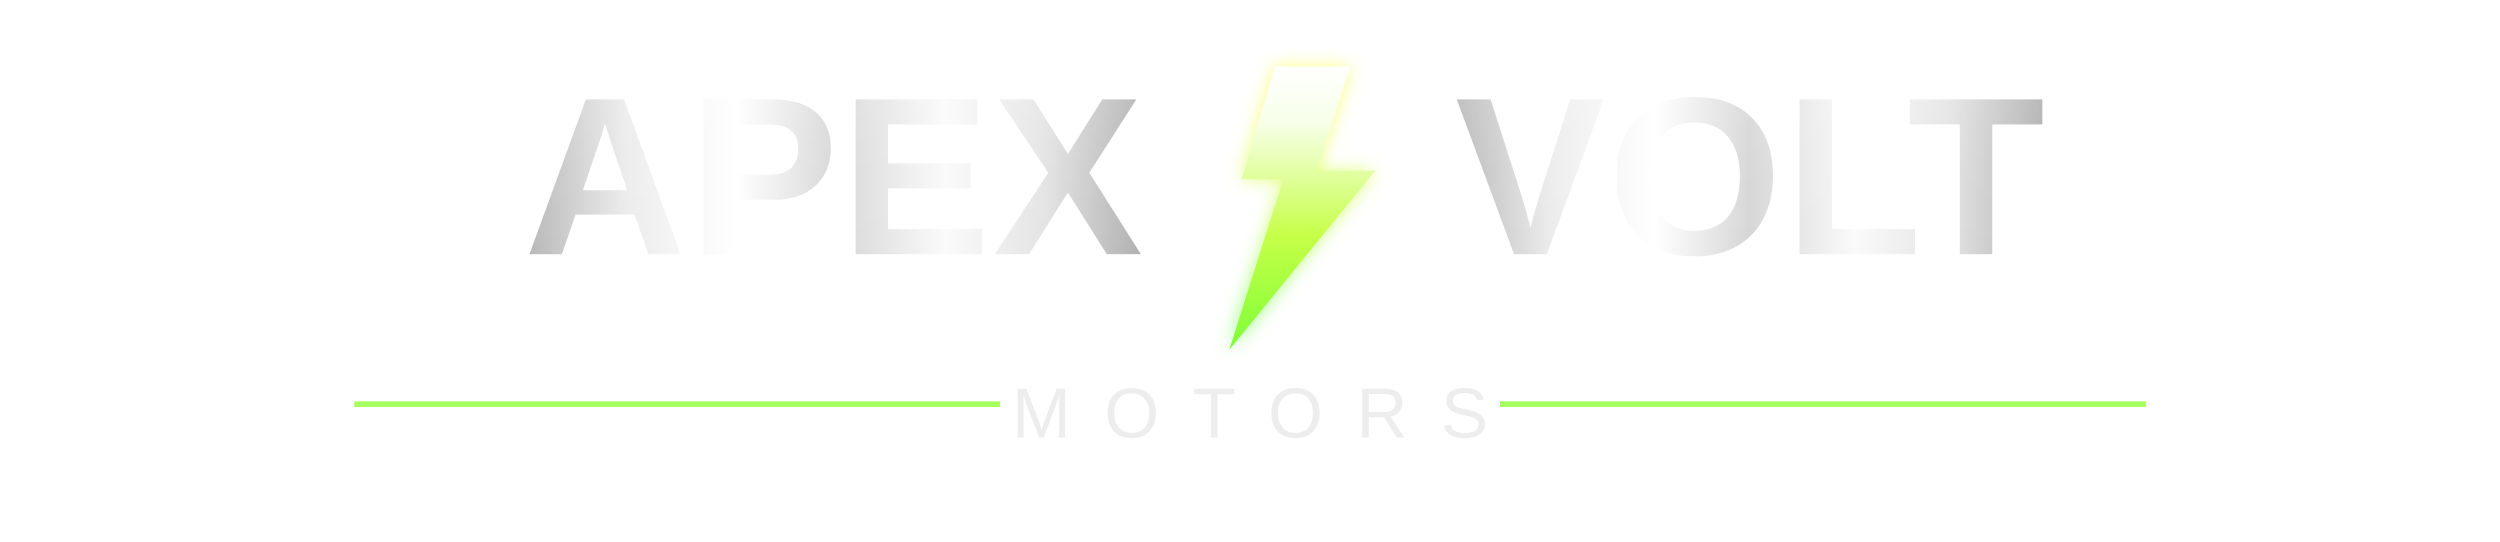
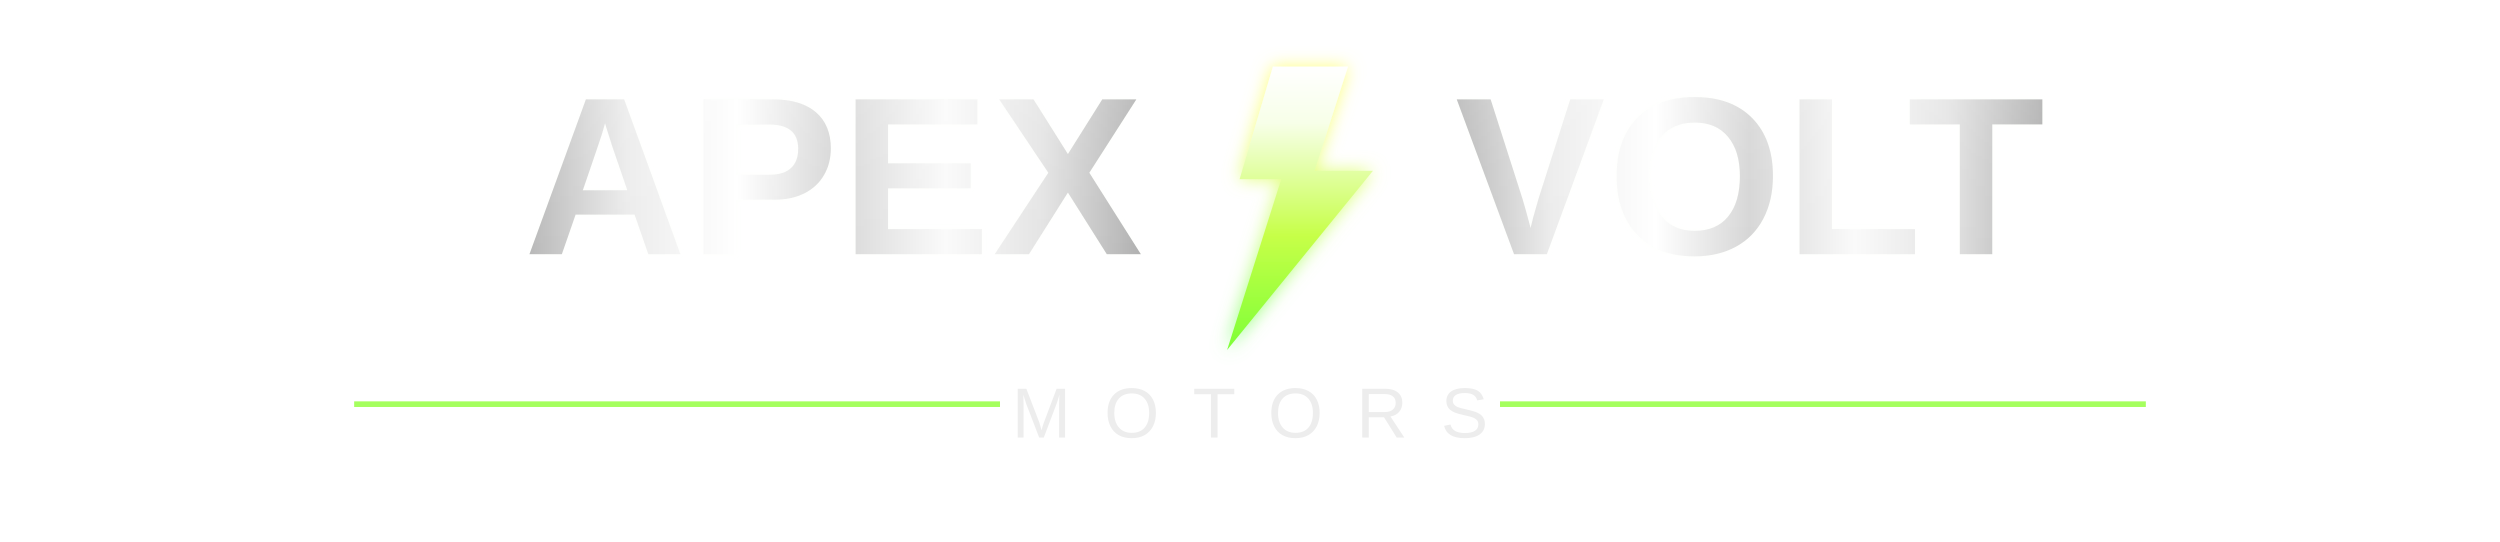
<svg xmlns="http://www.w3.org/2000/svg" width="1200" height="260" viewBox="0 0 1200 260">
  <defs>
    <linearGradient id="chromeMain" x1="0%" y1="0%" x2="100%" y2="0%">
      <stop offset="0%" stop-color="#b8b8b8" />
      <stop offset="16%" stop-color="#ececec" />
      <stop offset="34%" stop-color="#ffffff" />
      <stop offset="50%" stop-color="#d6d6d6" />
      <stop offset="68%" stop-color="#fafafa" />
      <stop offset="84%" stop-color="#e4e4e4" />
      <stop offset="100%" stop-color="#b0b0b0" />
    </linearGradient>
    <linearGradient id="chromeSoftTop" x1="0%" y1="0%" x2="0%" y2="100%">
      <stop offset="0%" stop-color="#ffffff" stop-opacity="0.30" />
      <stop offset="45%" stop-color="#ffffff" stop-opacity="0.10" />
      <stop offset="100%" stop-color="#ffffff" stop-opacity="0" />
    </linearGradient>
    <linearGradient id="boltFill" x1="0%" y1="0%" x2="0%" y2="100%">
      <stop offset="0%" stop-color="#ffffff" />
      <stop offset="20%" stop-color="#f7ffe8" />
      <stop offset="60%" stop-color="#c6ff47" />
      <stop offset="100%" stop-color="#7dff37" />
    </linearGradient>
    <filter id="greenGlow" x="-80%" y="-80%" width="260%" height="260%">
      <feGaussianBlur stdDeviation="4.2" result="blur" />
      <feColorMatrix in="blur" type="matrix" values="1 0 0 0 0                 0 1 0 0 0.98                 0 0 0 0 0.18                 0 0 0 0.95 0" />
      <feMerge>
        <feMergeNode />
        <feMergeNode in="SourceGraphic" />
      </feMerge>
    </filter>
    <filter id="textGlow" x="-40%" y="-40%" width="180%" height="180%">
      <feGaussianBlur in="SourceAlpha" stdDeviation="1.4" result="blur" />
      <feOffset dx="0" dy="0" result="offsetBlur" />
      <feFlood flood-color="#f8fff0" flood-opacity="0.22" result="softColor" />
      <feComposite in="softColor" in2="offsetBlur" operator="in" result="softGlow" />
      <feMerge>
        <feMergeNode in="softGlow" />
        <feMergeNode in="SourceGraphic" />
      </feMerge>
    </filter>
    <style>
      .word {
        font-family: Arial, Helvetica, sans-serif;
        font-weight: 800;
        font-size: 108px;
        letter-spacing: 1px;
        fill: url(#chromeMain);
        filter: url(#textGlow);
      }

      .wordSoft {
        font-family: Arial, Helvetica, sans-serif;
        font-weight: 800;
        font-size: 108px;
        letter-spacing: 1px;
        fill: url(#chromeSoftTop);
        opacity: 0.42;
      }

      .motors {
        font-family: Arial, Helvetica, sans-serif;
        font-weight: 500;
        font-size: 34px;
        letter-spacing: 16px;
        fill: #ededed;
      }
    </style>
  </defs>
  <g transform="translate(600 110)" text-anchor="middle">
    <text class="word" x="-200" y="12">APEX</text>
    <text class="wordSoft" x="-200" y="12">APEX</text>
    <text class="word" x="240" y="12">VOLT</text>
    <text class="wordSoft" x="240" y="12">VOLT</text>
-     <g transform="translate(-14 -78)" filter="url(#greenGlow)">
+     <g transform="translate(-15 -78)" filter="url(#greenGlow)">
      <path d="M26 0 L10 54 L30 54 L4 136 L74 50 L46 50 L62 0 Z" fill="url(#boltFill)" />
    </g>
    <line x1="-430" y1="84" x2="-120" y2="84" stroke="#9bff4d" stroke-opacity="0.9" stroke-width="2.7" />
    <line x1="120" y1="84" x2="430" y2="84" stroke="#9bff4d" stroke-opacity="0.9" stroke-width="2.7" />
    <text class="motors" x="0" y="100">MOTORS</text>
  </g>
</svg>
